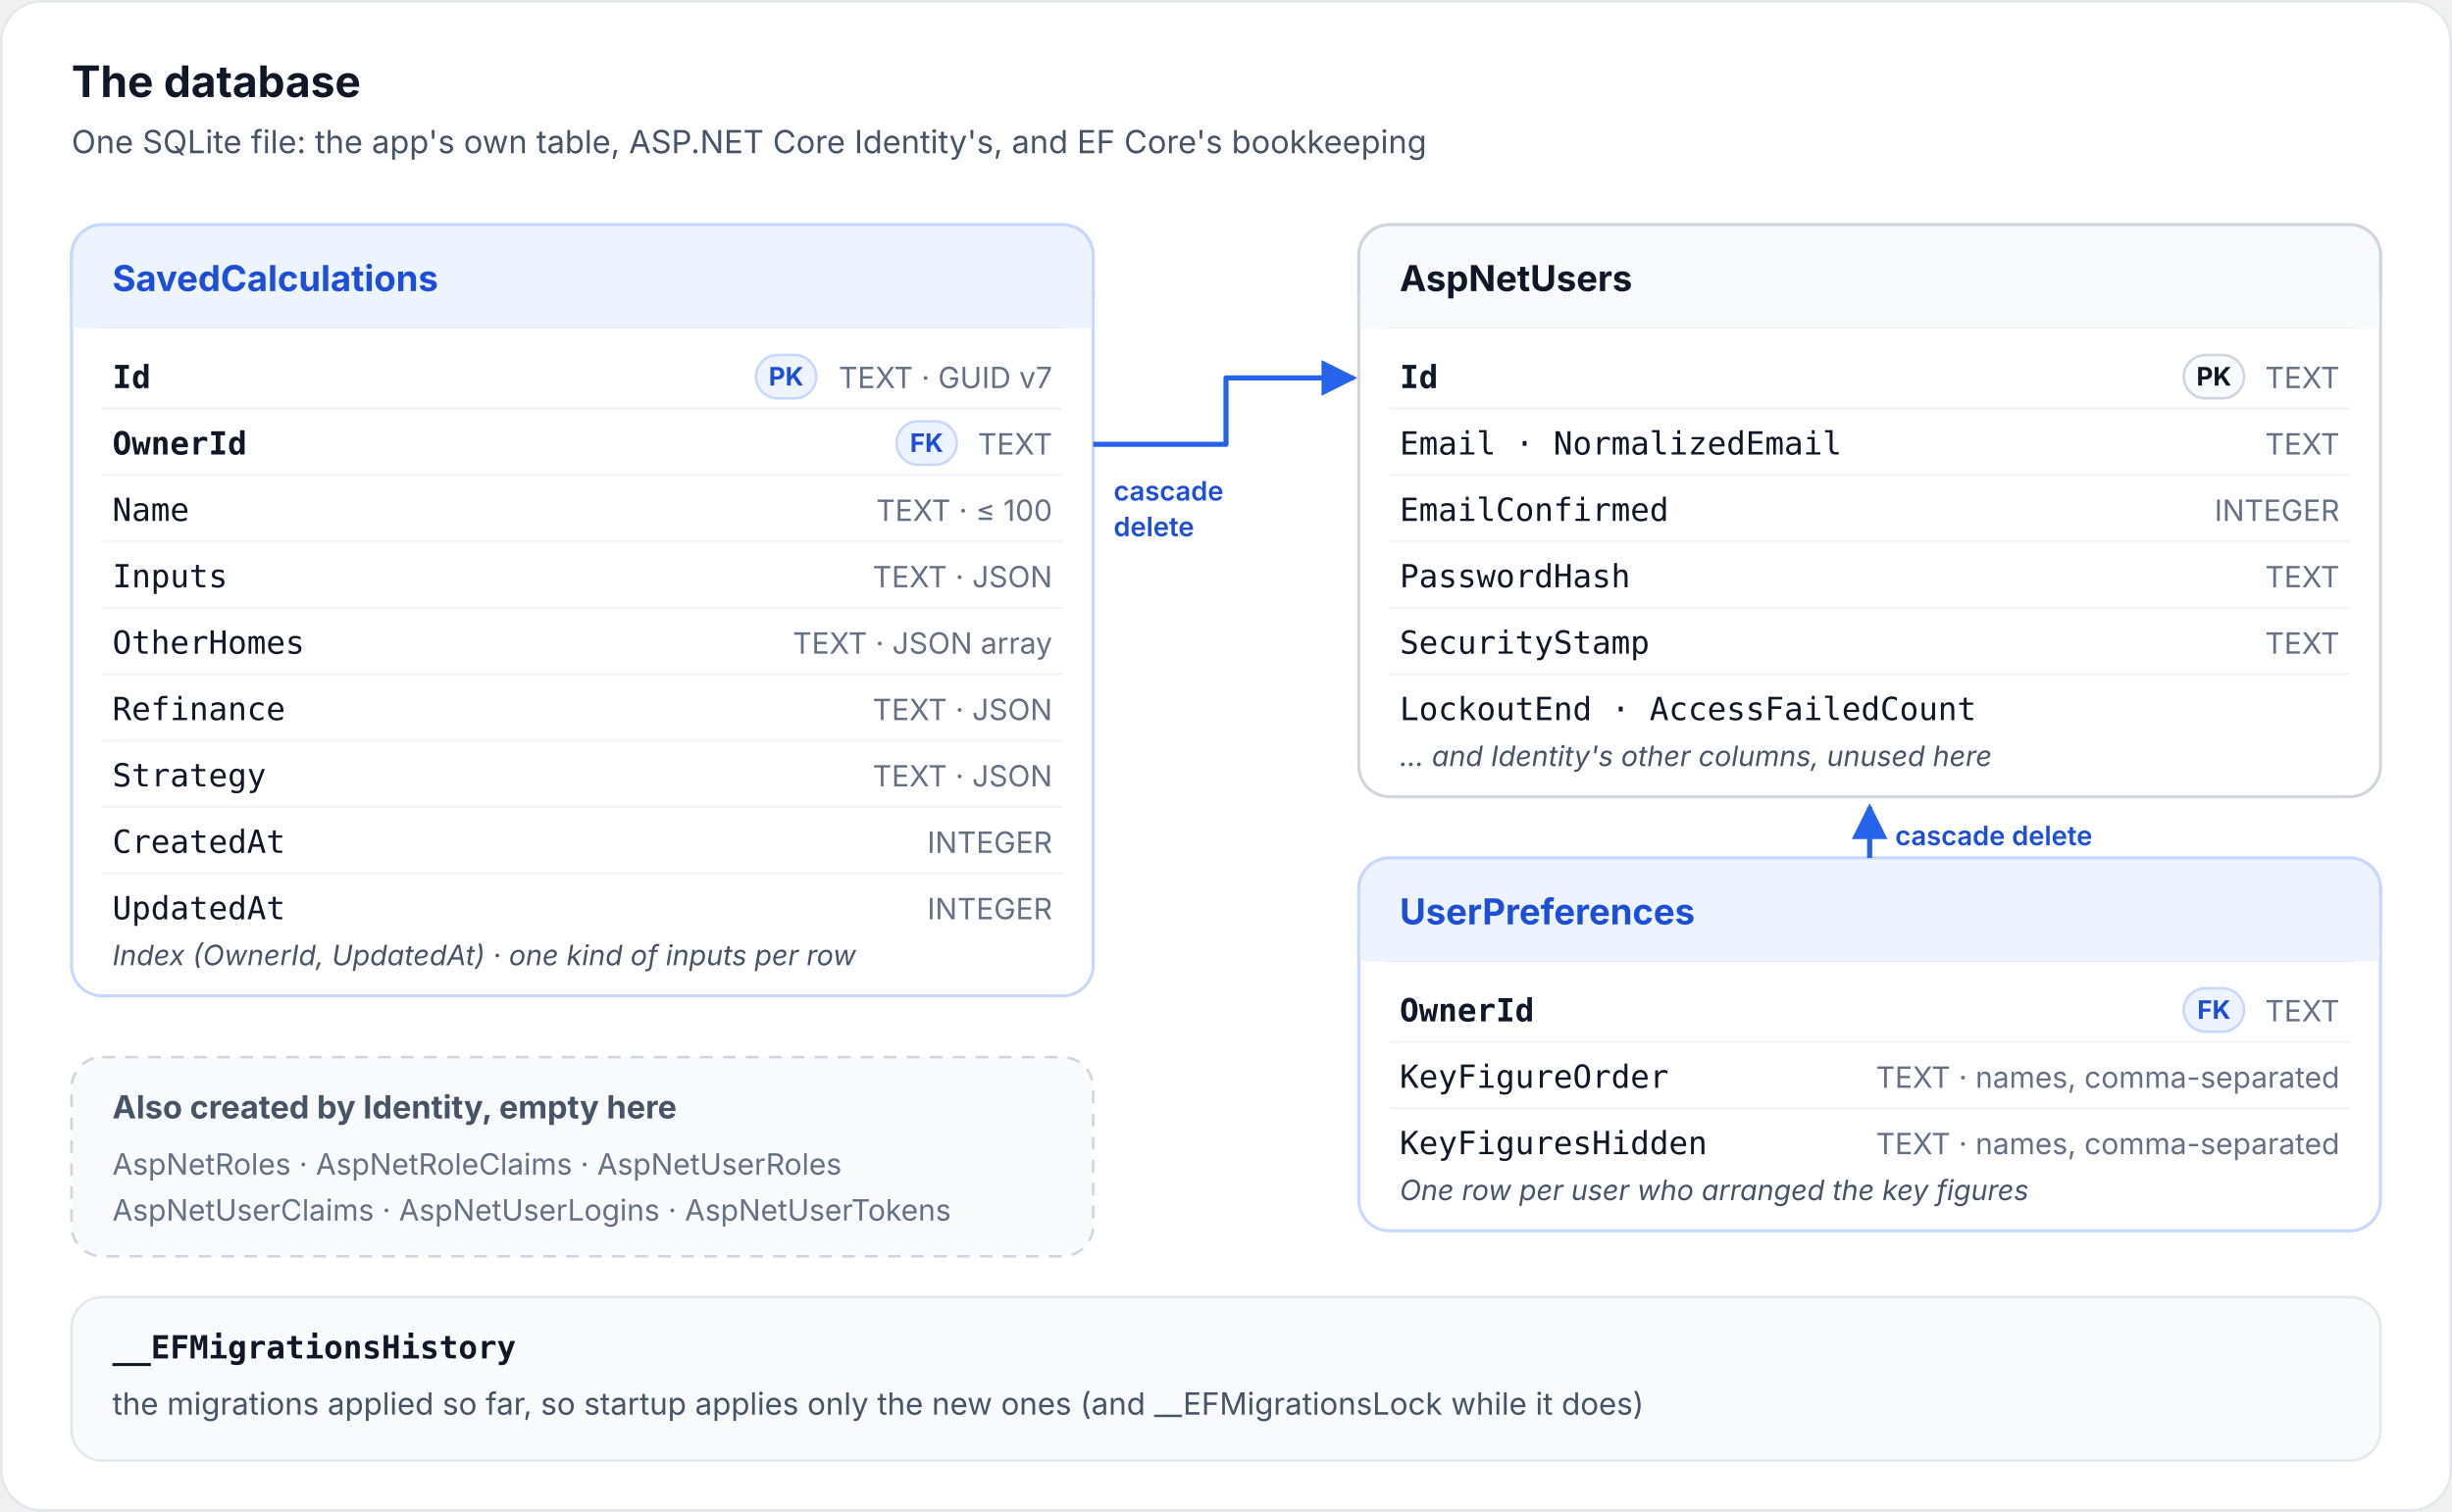
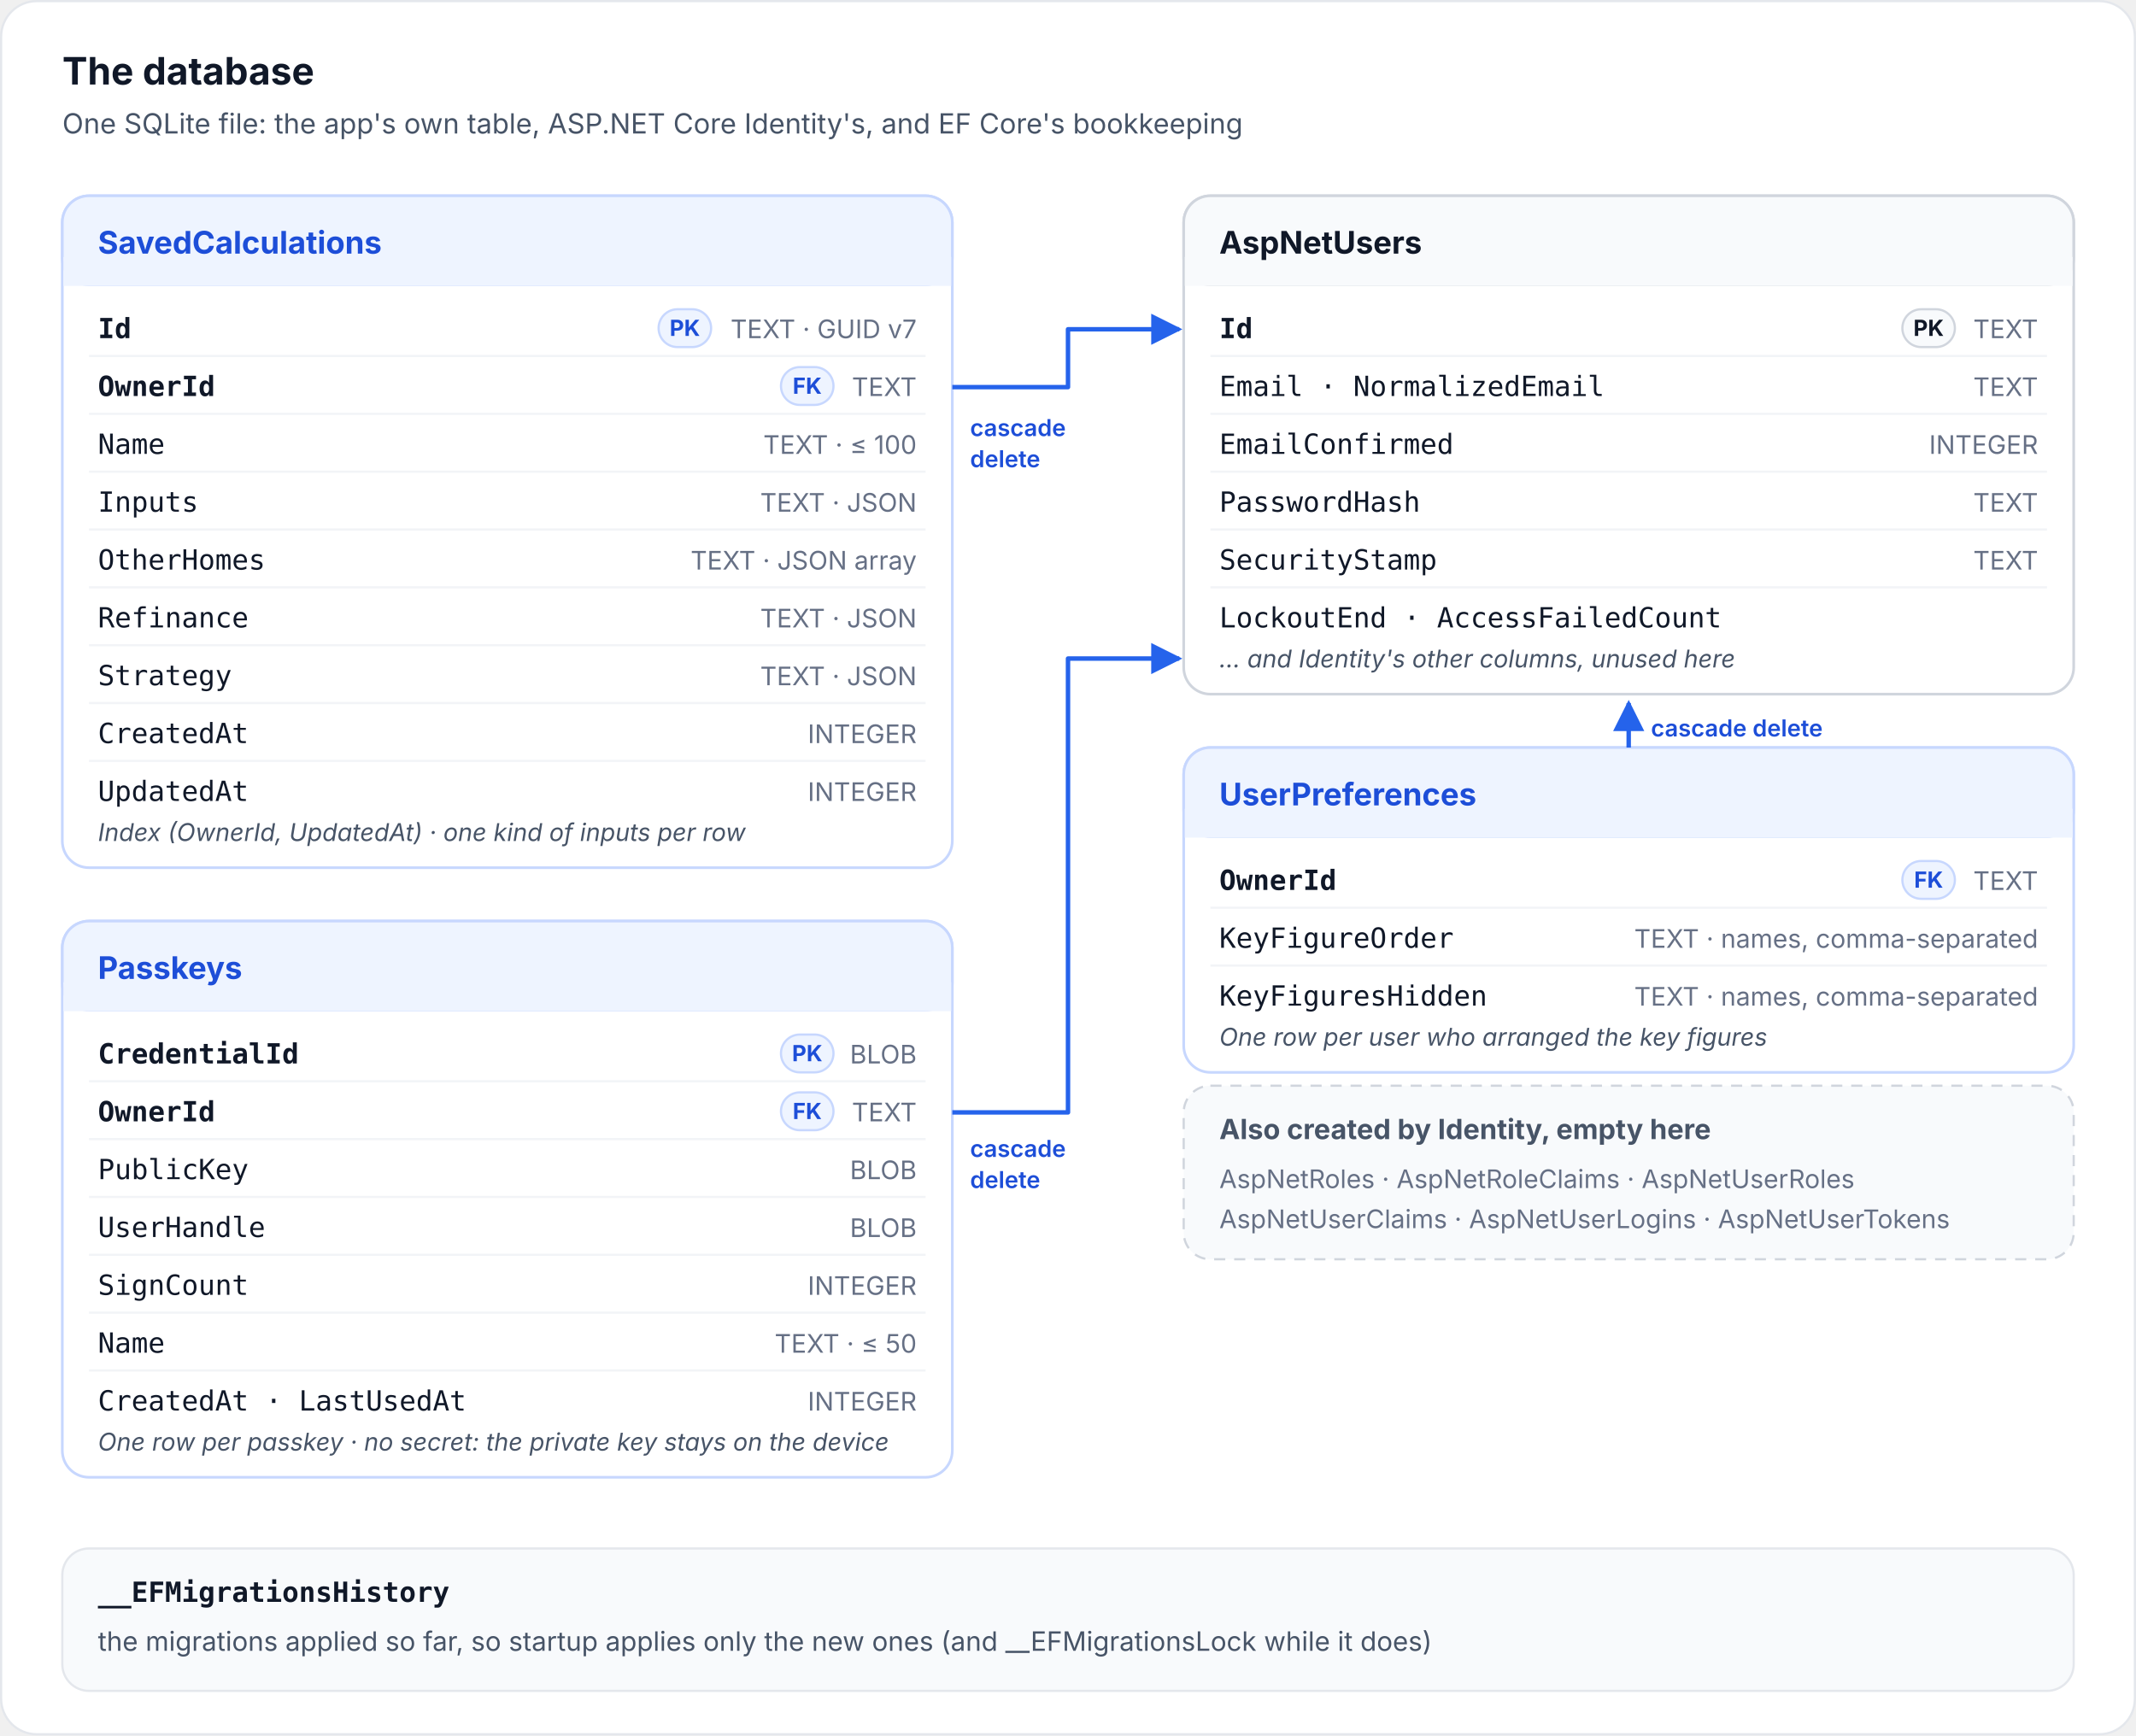
- <svg xmlns="http://www.w3.org/2000/svg" viewBox="0 0 960 592" width="960" height="592" role="img" aria-labelledby="title desc">
+ <svg xmlns="http://www.w3.org/2000/svg" viewBox="0 0 960 780" width="960" height="780" role="img" aria-labelledby="title desc">
  <defs>
    <marker id="arrow-2563eb" viewBox="0 0 10 10" refX="9" refY="5" markerWidth="7" markerHeight="7" orient="auto-start-reverse">
      <path d="M 0 0 L 10 5 L 0 10 z" fill="#2563eb" />
    </marker>
  </defs>
-   <rect x="0.5" y="0.5" width="959.0" height="591.0" rx="16" fill="#ffffff" stroke="#e4e7ec" stroke-width="1.0" />
+   <rect x="0.5" y="0.5" width="959.0" height="779.0" rx="16" fill="#ffffff" stroke="#e4e7ec" stroke-width="1.0" />
  <text x="28.0" y="38.0" font-family="'Segoe UI', Inter, system-ui, -apple-system, Helvetica, Arial, sans-serif" font-size="17" font-weight="650" fill="#101828" text-anchor="start">The database</text>
  <text x="28.0" y="60.0" font-family="'Segoe UI', Inter, system-ui, -apple-system, Helvetica, Arial, sans-serif" font-size="12.5" font-weight="400" fill="#475467" text-anchor="start">One SQLite file: the app's own table, ASP.NET Core Identity's, and EF Core's bookkeeping</text>
  <rect x="28.0" y="88.0" width="400.0" height="302.0" rx="12" fill="#ffffff" stroke="#c7d7fe" stroke-width="1.2" />
  <rect x="28.0" y="88.0" width="400.0" height="40.0" rx="12" fill="#eef4ff" stroke="#c7d7fe" stroke-width="1.2" />
  <rect x="29.0" y="116.0" width="398.0" height="12.0" rx="0" fill="#eef4ff" stroke="#eef4ff" stroke-width="1.0" />
  <text x="44.0" y="114.0" font-family="'Segoe UI', Inter, system-ui, -apple-system, Helvetica, Arial, sans-serif" font-size="14" font-weight="650" fill="#1d4ed8" text-anchor="start">SavedCalculations</text>
  <text x="44.0" y="152.0" font-family="'Cascadia Code', Consolas, 'SF Mono', Menlo, monospace" font-size="12.5" font-weight="600" fill="#101828" text-anchor="start">Id</text>
  <text x="412.0" y="152.0" font-family="'Segoe UI', Inter, system-ui, -apple-system, Helvetica, Arial, sans-serif" font-size="11.5" font-weight="400" fill="#667085" text-anchor="end">TEXT · GUID v7</text>
  <rect x="296.0" y="139.0" width="23.6" height="17.0" rx="8.5" fill="#eef4ff" stroke="#c7d7fe" stroke-width="1.0" />
  <text x="307.8" y="151.0" font-family="'Segoe UI', Inter, system-ui, -apple-system, Helvetica, Arial, sans-serif" font-size="10" font-weight="700" fill="#1d4ed8" text-anchor="middle">PK</text>
  <line x1="40.0" y1="160.0" x2="416.0" y2="160.0" stroke="#f2f4f7" stroke-width="1.0" />
  <text x="44.0" y="178.0" font-family="'Cascadia Code', Consolas, 'SF Mono', Menlo, monospace" font-size="12.5" font-weight="600" fill="#101828" text-anchor="start">OwnerId</text>
  <text x="412.0" y="178.0" font-family="'Segoe UI', Inter, system-ui, -apple-system, Helvetica, Arial, sans-serif" font-size="11.5" font-weight="400" fill="#667085" text-anchor="end">TEXT</text>
  <rect x="351.0" y="165.0" width="23.6" height="17.0" rx="8.5" fill="#eef4ff" stroke="#c7d7fe" stroke-width="1.0" />
  <text x="362.8" y="177.0" font-family="'Segoe UI', Inter, system-ui, -apple-system, Helvetica, Arial, sans-serif" font-size="10" font-weight="700" fill="#1d4ed8" text-anchor="middle">FK</text>
  <line x1="40.0" y1="186.0" x2="416.0" y2="186.0" stroke="#f2f4f7" stroke-width="1.0" />
  <text x="44.0" y="204.0" font-family="'Cascadia Code', Consolas, 'SF Mono', Menlo, monospace" font-size="12.5" font-weight="400" fill="#101828" text-anchor="start">Name</text>
  <text x="412.0" y="204.0" font-family="'Segoe UI', Inter, system-ui, -apple-system, Helvetica, Arial, sans-serif" font-size="11.5" font-weight="400" fill="#667085" text-anchor="end">TEXT · ≤ 100</text>
  <line x1="40.0" y1="212.0" x2="416.0" y2="212.0" stroke="#f2f4f7" stroke-width="1.0" />
  <text x="44.0" y="230.0" font-family="'Cascadia Code', Consolas, 'SF Mono', Menlo, monospace" font-size="12.5" font-weight="400" fill="#101828" text-anchor="start">Inputs</text>
  <text x="412.0" y="230.0" font-family="'Segoe UI', Inter, system-ui, -apple-system, Helvetica, Arial, sans-serif" font-size="11.5" font-weight="400" fill="#667085" text-anchor="end">TEXT · JSON</text>
  <line x1="40.0" y1="238.0" x2="416.0" y2="238.0" stroke="#f2f4f7" stroke-width="1.0" />
  <text x="44.0" y="256.0" font-family="'Cascadia Code', Consolas, 'SF Mono', Menlo, monospace" font-size="12.5" font-weight="400" fill="#101828" text-anchor="start">OtherHomes</text>
  <text x="412.0" y="256.0" font-family="'Segoe UI', Inter, system-ui, -apple-system, Helvetica, Arial, sans-serif" font-size="11.5" font-weight="400" fill="#667085" text-anchor="end">TEXT · JSON array</text>
  <line x1="40.0" y1="264.0" x2="416.0" y2="264.0" stroke="#f2f4f7" stroke-width="1.0" />
  <text x="44.0" y="282.0" font-family="'Cascadia Code', Consolas, 'SF Mono', Menlo, monospace" font-size="12.5" font-weight="400" fill="#101828" text-anchor="start">Refinance</text>
  <text x="412.0" y="282.0" font-family="'Segoe UI', Inter, system-ui, -apple-system, Helvetica, Arial, sans-serif" font-size="11.5" font-weight="400" fill="#667085" text-anchor="end">TEXT · JSON</text>
  <line x1="40.0" y1="290.0" x2="416.0" y2="290.0" stroke="#f2f4f7" stroke-width="1.0" />
  <text x="44.0" y="308.0" font-family="'Cascadia Code', Consolas, 'SF Mono', Menlo, monospace" font-size="12.5" font-weight="400" fill="#101828" text-anchor="start">Strategy</text>
  <text x="412.0" y="308.0" font-family="'Segoe UI', Inter, system-ui, -apple-system, Helvetica, Arial, sans-serif" font-size="11.5" font-weight="400" fill="#667085" text-anchor="end">TEXT · JSON</text>
  <line x1="40.0" y1="316.0" x2="416.0" y2="316.0" stroke="#f2f4f7" stroke-width="1.0" />
  <text x="44.0" y="334.0" font-family="'Cascadia Code', Consolas, 'SF Mono', Menlo, monospace" font-size="12.5" font-weight="400" fill="#101828" text-anchor="start">CreatedAt</text>
  <text x="412.0" y="334.0" font-family="'Segoe UI', Inter, system-ui, -apple-system, Helvetica, Arial, sans-serif" font-size="11.5" font-weight="400" fill="#667085" text-anchor="end">INTEGER</text>
  <line x1="40.0" y1="342.0" x2="416.0" y2="342.0" stroke="#f2f4f7" stroke-width="1.0" />
  <text x="44.0" y="360.0" font-family="'Cascadia Code', Consolas, 'SF Mono', Menlo, monospace" font-size="12.5" font-weight="400" fill="#101828" text-anchor="start">UpdatedAt</text>
  <text x="412.0" y="360.0" font-family="'Segoe UI', Inter, system-ui, -apple-system, Helvetica, Arial, sans-serif" font-size="11.5" font-weight="400" fill="#667085" text-anchor="end">INTEGER</text>
  <text x="44.0" y="378.0" font-family="'Segoe UI', Inter, system-ui, -apple-system, Helvetica, Arial, sans-serif" font-size="11" font-weight="400" fill="#475467" text-anchor="start" font-style="italic">Index (OwnerId, UpdatedAt) · one kind of inputs per row</text>
  <rect x="532.0" y="88.0" width="400.0" height="224.0" rx="12" fill="#ffffff" stroke="#d0d5dd" stroke-width="1.2" />
  <rect x="532.0" y="88.0" width="400.0" height="40.0" rx="12" fill="#f8fafc" stroke="#d0d5dd" stroke-width="1.2" />
  <rect x="533.0" y="116.0" width="398.0" height="12.0" rx="0" fill="#f8fafc" stroke="#f8fafc" stroke-width="1.0" />
  <text x="548.0" y="114.0" font-family="'Segoe UI', Inter, system-ui, -apple-system, Helvetica, Arial, sans-serif" font-size="14" font-weight="650" fill="#101828" text-anchor="start">AspNetUsers</text>
  <text x="548.0" y="152.0" font-family="'Cascadia Code', Consolas, 'SF Mono', Menlo, monospace" font-size="12.5" font-weight="600" fill="#101828" text-anchor="start">Id</text>
  <text x="916.0" y="152.0" font-family="'Segoe UI', Inter, system-ui, -apple-system, Helvetica, Arial, sans-serif" font-size="11.5" font-weight="400" fill="#667085" text-anchor="end">TEXT</text>
  <rect x="855.0" y="139.0" width="23.6" height="17.0" rx="8.5" fill="#f8fafc" stroke="#d0d5dd" stroke-width="1.0" />
  <text x="866.8" y="151.0" font-family="'Segoe UI', Inter, system-ui, -apple-system, Helvetica, Arial, sans-serif" font-size="10" font-weight="700" fill="#101828" text-anchor="middle">PK</text>
  <line x1="544.0" y1="160.0" x2="920.0" y2="160.0" stroke="#f2f4f7" stroke-width="1.0" />
  <text x="548.0" y="178.0" font-family="'Cascadia Code', Consolas, 'SF Mono', Menlo, monospace" font-size="12.5" font-weight="400" fill="#101828" text-anchor="start">Email · NormalizedEmail</text>
  <text x="916.0" y="178.0" font-family="'Segoe UI', Inter, system-ui, -apple-system, Helvetica, Arial, sans-serif" font-size="11.5" font-weight="400" fill="#667085" text-anchor="end">TEXT</text>
  <line x1="544.0" y1="186.0" x2="920.0" y2="186.0" stroke="#f2f4f7" stroke-width="1.0" />
  <text x="548.0" y="204.0" font-family="'Cascadia Code', Consolas, 'SF Mono', Menlo, monospace" font-size="12.5" font-weight="400" fill="#101828" text-anchor="start">EmailConfirmed</text>
  <text x="916.0" y="204.0" font-family="'Segoe UI', Inter, system-ui, -apple-system, Helvetica, Arial, sans-serif" font-size="11.5" font-weight="400" fill="#667085" text-anchor="end">INTEGER</text>
  <line x1="544.0" y1="212.0" x2="920.0" y2="212.0" stroke="#f2f4f7" stroke-width="1.0" />
  <text x="548.0" y="230.0" font-family="'Cascadia Code', Consolas, 'SF Mono', Menlo, monospace" font-size="12.5" font-weight="400" fill="#101828" text-anchor="start">PasswordHash</text>
  <text x="916.0" y="230.0" font-family="'Segoe UI', Inter, system-ui, -apple-system, Helvetica, Arial, sans-serif" font-size="11.5" font-weight="400" fill="#667085" text-anchor="end">TEXT</text>
  <line x1="544.0" y1="238.0" x2="920.0" y2="238.0" stroke="#f2f4f7" stroke-width="1.0" />
  <text x="548.0" y="256.0" font-family="'Cascadia Code', Consolas, 'SF Mono', Menlo, monospace" font-size="12.5" font-weight="400" fill="#101828" text-anchor="start">SecurityStamp</text>
  <text x="916.0" y="256.0" font-family="'Segoe UI', Inter, system-ui, -apple-system, Helvetica, Arial, sans-serif" font-size="11.5" font-weight="400" fill="#667085" text-anchor="end">TEXT</text>
  <line x1="544.0" y1="264.0" x2="920.0" y2="264.0" stroke="#f2f4f7" stroke-width="1.0" />
  <text x="548.0" y="282.0" font-family="'Cascadia Code', Consolas, 'SF Mono', Menlo, monospace" font-size="12.5" font-weight="400" fill="#101828" text-anchor="start">LockoutEnd · AccessFailedCount</text>
  <text x="916.0" y="282.0" font-family="'Segoe UI', Inter, system-ui, -apple-system, Helvetica, Arial, sans-serif" font-size="11.5" font-weight="400" fill="#667085" text-anchor="end" />
  <text x="548.0" y="300.0" font-family="'Segoe UI', Inter, system-ui, -apple-system, Helvetica, Arial, sans-serif" font-size="11" font-weight="400" fill="#475467" text-anchor="start" font-style="italic">… and Identity's other columns, unused here</text>
  <rect x="532.0" y="336.0" width="400.0" height="146.0" rx="12" fill="#ffffff" stroke="#c7d7fe" stroke-width="1.2" />
  <rect x="532.0" y="336.0" width="400.0" height="40.0" rx="12" fill="#eef4ff" stroke="#c7d7fe" stroke-width="1.2" />
  <rect x="533.0" y="364.0" width="398.0" height="12.0" rx="0" fill="#eef4ff" stroke="#eef4ff" stroke-width="1.0" />
  <text x="548.0" y="362.0" font-family="'Segoe UI', Inter, system-ui, -apple-system, Helvetica, Arial, sans-serif" font-size="14" font-weight="650" fill="#1d4ed8" text-anchor="start">UserPreferences</text>
  <text x="548.0" y="400.0" font-family="'Cascadia Code', Consolas, 'SF Mono', Menlo, monospace" font-size="12.5" font-weight="600" fill="#101828" text-anchor="start">OwnerId</text>
  <text x="916.0" y="400.0" font-family="'Segoe UI', Inter, system-ui, -apple-system, Helvetica, Arial, sans-serif" font-size="11.5" font-weight="400" fill="#667085" text-anchor="end">TEXT</text>
  <rect x="855.0" y="387.0" width="23.6" height="17.0" rx="8.5" fill="#eef4ff" stroke="#c7d7fe" stroke-width="1.0" />
  <text x="866.8" y="399.0" font-family="'Segoe UI', Inter, system-ui, -apple-system, Helvetica, Arial, sans-serif" font-size="10" font-weight="700" fill="#1d4ed8" text-anchor="middle">FK</text>
  <line x1="544.0" y1="408.0" x2="920.0" y2="408.0" stroke="#f2f4f7" stroke-width="1.0" />
  <text x="548.0" y="426.0" font-family="'Cascadia Code', Consolas, 'SF Mono', Menlo, monospace" font-size="12.5" font-weight="400" fill="#101828" text-anchor="start">KeyFigureOrder</text>
  <text x="916.0" y="426.0" font-family="'Segoe UI', Inter, system-ui, -apple-system, Helvetica, Arial, sans-serif" font-size="11.5" font-weight="400" fill="#667085" text-anchor="end">TEXT · names, comma-separated</text>
  <line x1="544.0" y1="434.0" x2="920.0" y2="434.0" stroke="#f2f4f7" stroke-width="1.0" />
  <text x="548.0" y="452.0" font-family="'Cascadia Code', Consolas, 'SF Mono', Menlo, monospace" font-size="12.5" font-weight="400" fill="#101828" text-anchor="start">KeyFiguresHidden</text>
  <text x="916.0" y="452.0" font-family="'Segoe UI', Inter, system-ui, -apple-system, Helvetica, Arial, sans-serif" font-size="11.5" font-weight="400" fill="#667085" text-anchor="end">TEXT · names, comma-separated</text>
  <text x="548.0" y="470.0" font-family="'Segoe UI', Inter, system-ui, -apple-system, Helvetica, Arial, sans-serif" font-size="11" font-weight="400" fill="#475467" text-anchor="start" font-style="italic">One row per user who arranged the key figures</text>
+   <rect x="28.0" y="414.0" width="400.0" height="250.0" rx="12" fill="#ffffff" stroke="#c7d7fe" stroke-width="1.2" />
+   <rect x="28.0" y="414.0" width="400.0" height="40.0" rx="12" fill="#eef4ff" stroke="#c7d7fe" stroke-width="1.2" />
+   <rect x="29.0" y="442.0" width="398.0" height="12.0" rx="0" fill="#eef4ff" stroke="#eef4ff" stroke-width="1.0" />
+   <text x="44.0" y="440.0" font-family="'Segoe UI', Inter, system-ui, -apple-system, Helvetica, Arial, sans-serif" font-size="14" font-weight="650" fill="#1d4ed8" text-anchor="start">Passkeys</text>
+   <text x="44.0" y="478.0" font-family="'Cascadia Code', Consolas, 'SF Mono', Menlo, monospace" font-size="12.5" font-weight="600" fill="#101828" text-anchor="start">CredentialId</text>
+   <text x="412.0" y="478.0" font-family="'Segoe UI', Inter, system-ui, -apple-system, Helvetica, Arial, sans-serif" font-size="11.5" font-weight="400" fill="#667085" text-anchor="end">BLOB</text>
+   <rect x="351.0" y="465.0" width="23.6" height="17.0" rx="8.5" fill="#eef4ff" stroke="#c7d7fe" stroke-width="1.0" />
+   <text x="362.8" y="477.0" font-family="'Segoe UI', Inter, system-ui, -apple-system, Helvetica, Arial, sans-serif" font-size="10" font-weight="700" fill="#1d4ed8" text-anchor="middle">PK</text>
+   <line x1="40.0" y1="486.0" x2="416.0" y2="486.0" stroke="#f2f4f7" stroke-width="1.0" />
+   <text x="44.0" y="504.0" font-family="'Cascadia Code', Consolas, 'SF Mono', Menlo, monospace" font-size="12.5" font-weight="600" fill="#101828" text-anchor="start">OwnerId</text>
+   <text x="412.0" y="504.0" font-family="'Segoe UI', Inter, system-ui, -apple-system, Helvetica, Arial, sans-serif" font-size="11.5" font-weight="400" fill="#667085" text-anchor="end">TEXT</text>
+   <rect x="351.0" y="491.0" width="23.6" height="17.0" rx="8.5" fill="#eef4ff" stroke="#c7d7fe" stroke-width="1.0" />
+   <text x="362.8" y="503.0" font-family="'Segoe UI', Inter, system-ui, -apple-system, Helvetica, Arial, sans-serif" font-size="10" font-weight="700" fill="#1d4ed8" text-anchor="middle">FK</text>
+   <line x1="40.0" y1="512.0" x2="416.0" y2="512.0" stroke="#f2f4f7" stroke-width="1.0" />
+   <text x="44.0" y="530.0" font-family="'Cascadia Code', Consolas, 'SF Mono', Menlo, monospace" font-size="12.5" font-weight="400" fill="#101828" text-anchor="start">PublicKey</text>
+   <text x="412.0" y="530.0" font-family="'Segoe UI', Inter, system-ui, -apple-system, Helvetica, Arial, sans-serif" font-size="11.5" font-weight="400" fill="#667085" text-anchor="end">BLOB</text>
+   <line x1="40.0" y1="538.0" x2="416.0" y2="538.0" stroke="#f2f4f7" stroke-width="1.0" />
+   <text x="44.0" y="556.0" font-family="'Cascadia Code', Consolas, 'SF Mono', Menlo, monospace" font-size="12.5" font-weight="400" fill="#101828" text-anchor="start">UserHandle</text>
+   <text x="412.0" y="556.0" font-family="'Segoe UI', Inter, system-ui, -apple-system, Helvetica, Arial, sans-serif" font-size="11.5" font-weight="400" fill="#667085" text-anchor="end">BLOB</text>
+   <line x1="40.0" y1="564.0" x2="416.0" y2="564.0" stroke="#f2f4f7" stroke-width="1.0" />
+   <text x="44.0" y="582.0" font-family="'Cascadia Code', Consolas, 'SF Mono', Menlo, monospace" font-size="12.5" font-weight="400" fill="#101828" text-anchor="start">SignCount</text>
+   <text x="412.0" y="582.0" font-family="'Segoe UI', Inter, system-ui, -apple-system, Helvetica, Arial, sans-serif" font-size="11.5" font-weight="400" fill="#667085" text-anchor="end">INTEGER</text>
+   <line x1="40.0" y1="590.0" x2="416.0" y2="590.0" stroke="#f2f4f7" stroke-width="1.0" />
+   <text x="44.0" y="608.0" font-family="'Cascadia Code', Consolas, 'SF Mono', Menlo, monospace" font-size="12.5" font-weight="400" fill="#101828" text-anchor="start">Name</text>
+   <text x="412.0" y="608.0" font-family="'Segoe UI', Inter, system-ui, -apple-system, Helvetica, Arial, sans-serif" font-size="11.5" font-weight="400" fill="#667085" text-anchor="end">TEXT · ≤ 50</text>
+   <line x1="40.0" y1="616.0" x2="416.0" y2="616.0" stroke="#f2f4f7" stroke-width="1.0" />
+   <text x="44.0" y="634.0" font-family="'Cascadia Code', Consolas, 'SF Mono', Menlo, monospace" font-size="12.5" font-weight="400" fill="#101828" text-anchor="start">CreatedAt · LastUsedAt</text>
+   <text x="412.0" y="634.0" font-family="'Segoe UI', Inter, system-ui, -apple-system, Helvetica, Arial, sans-serif" font-size="11.5" font-weight="400" fill="#667085" text-anchor="end">INTEGER</text>
+   <text x="44.0" y="652.0" font-family="'Segoe UI', Inter, system-ui, -apple-system, Helvetica, Arial, sans-serif" font-size="11" font-weight="400" fill="#475467" text-anchor="start" font-style="italic">One row per passkey · no secret: the private key stays on the device</text>
+   <path d="M 428.0 500.0 L 480.0 500.0 L 480.0 296.0 L 530.0 296.0" fill="none" stroke="#2563eb" stroke-width="2" stroke-linejoin="round" marker-end="url(#arrow-2563eb)" />
+   <text x="436.0" y="520.0" font-family="'Segoe UI', Inter, system-ui, -apple-system, Helvetica, Arial, sans-serif" font-size="10.5" font-weight="600" fill="#1d4ed8" text-anchor="start">cascade</text>
+   <text x="436.0" y="534.0" font-family="'Segoe UI', Inter, system-ui, -apple-system, Helvetica, Arial, sans-serif" font-size="10.5" font-weight="600" fill="#1d4ed8" text-anchor="start">delete</text>
  <path d="M 732.0 336.0 L 732.0 316.0" fill="none" stroke="#2563eb" stroke-width="2" stroke-linejoin="round" marker-end="url(#arrow-2563eb)" />
  <text x="742.0" y="331.0" font-family="'Segoe UI', Inter, system-ui, -apple-system, Helvetica, Arial, sans-serif" font-size="10.5" font-weight="600" fill="#1d4ed8" text-anchor="start">cascade delete</text>
  <path d="M 428.0 174.0 L 480.0 174.0 L 480.0 148.0 L 530.0 148.0" fill="none" stroke="#2563eb" stroke-width="2" stroke-linejoin="round" marker-end="url(#arrow-2563eb)" />
  <text x="436.0" y="196.0" font-family="'Segoe UI', Inter, system-ui, -apple-system, Helvetica, Arial, sans-serif" font-size="10.5" font-weight="600" fill="#1d4ed8" text-anchor="start">cascade</text>
  <text x="436.0" y="210.0" font-family="'Segoe UI', Inter, system-ui, -apple-system, Helvetica, Arial, sans-serif" font-size="10.5" font-weight="600" fill="#1d4ed8" text-anchor="start">delete</text>
-   <rect x="28.0" y="414.0" width="400.0" height="78.0" rx="12" fill="#f8fafc" stroke="#d0d5dd" stroke-width="1.0" stroke-dasharray="5 4" />
-   <text x="44.0" y="438.0" font-family="'Segoe UI', Inter, system-ui, -apple-system, Helvetica, Arial, sans-serif" font-size="12.5" font-weight="650" fill="#475467" text-anchor="start">Also created by Identity, empty here</text>
-   <text x="44.0" y="460.0" font-family="'Segoe UI', Inter, system-ui, -apple-system, Helvetica, Arial, sans-serif" font-size="11.5" font-weight="400" fill="#667085" text-anchor="start">AspNetRoles · AspNetRoleClaims · AspNetUserRoles</text>
-   <text x="44.0" y="478.0" font-family="'Segoe UI', Inter, system-ui, -apple-system, Helvetica, Arial, sans-serif" font-size="11.5" font-weight="400" fill="#667085" text-anchor="start">AspNetUserClaims · AspNetUserLogins · AspNetUserTokens</text>
-   <rect x="28.0" y="508.0" width="904.0" height="64.0" rx="12" fill="#f8fafc" stroke="#e4e7ec" stroke-width="1.0" />
-   <text x="44.0" y="532.0" font-family="'Cascadia Code', Consolas, 'SF Mono', Menlo, monospace" font-size="12.5" font-weight="650" fill="#101828" text-anchor="start">__EFMigrationsHistory</text>
-   <text x="44.0" y="554.0" font-family="'Segoe UI', Inter, system-ui, -apple-system, Helvetica, Arial, sans-serif" font-size="12" font-weight="400" fill="#475467" text-anchor="start">the migrations applied so far, so startup applies only the new ones (and __EFMigrationsLock while it does)</text>
+   <rect x="532.0" y="488.0" width="400.0" height="78.0" rx="12" fill="#f8fafc" stroke="#d0d5dd" stroke-width="1.0" stroke-dasharray="5 4" />
+   <text x="548.0" y="512.0" font-family="'Segoe UI', Inter, system-ui, -apple-system, Helvetica, Arial, sans-serif" font-size="12.5" font-weight="650" fill="#475467" text-anchor="start">Also created by Identity, empty here</text>
+   <text x="548.0" y="534.0" font-family="'Segoe UI', Inter, system-ui, -apple-system, Helvetica, Arial, sans-serif" font-size="11.5" font-weight="400" fill="#667085" text-anchor="start">AspNetRoles · AspNetRoleClaims · AspNetUserRoles</text>
+   <text x="548.0" y="552.0" font-family="'Segoe UI', Inter, system-ui, -apple-system, Helvetica, Arial, sans-serif" font-size="11.5" font-weight="400" fill="#667085" text-anchor="start">AspNetUserClaims · AspNetUserLogins · AspNetUserTokens</text>
+   <rect x="28.0" y="696.0" width="904.0" height="64.0" rx="12" fill="#f8fafc" stroke="#e4e7ec" stroke-width="1.0" />
+   <text x="44.0" y="720.0" font-family="'Cascadia Code', Consolas, 'SF Mono', Menlo, monospace" font-size="12.5" font-weight="650" fill="#101828" text-anchor="start">__EFMigrationsHistory</text>
+   <text x="44.0" y="742.0" font-family="'Segoe UI', Inter, system-ui, -apple-system, Helvetica, Arial, sans-serif" font-size="12" font-weight="400" fill="#475467" text-anchor="start">the migrations applied so far, so startup applies only the new ones (and __EFMigrationsLock while it does)</text>
</svg>
